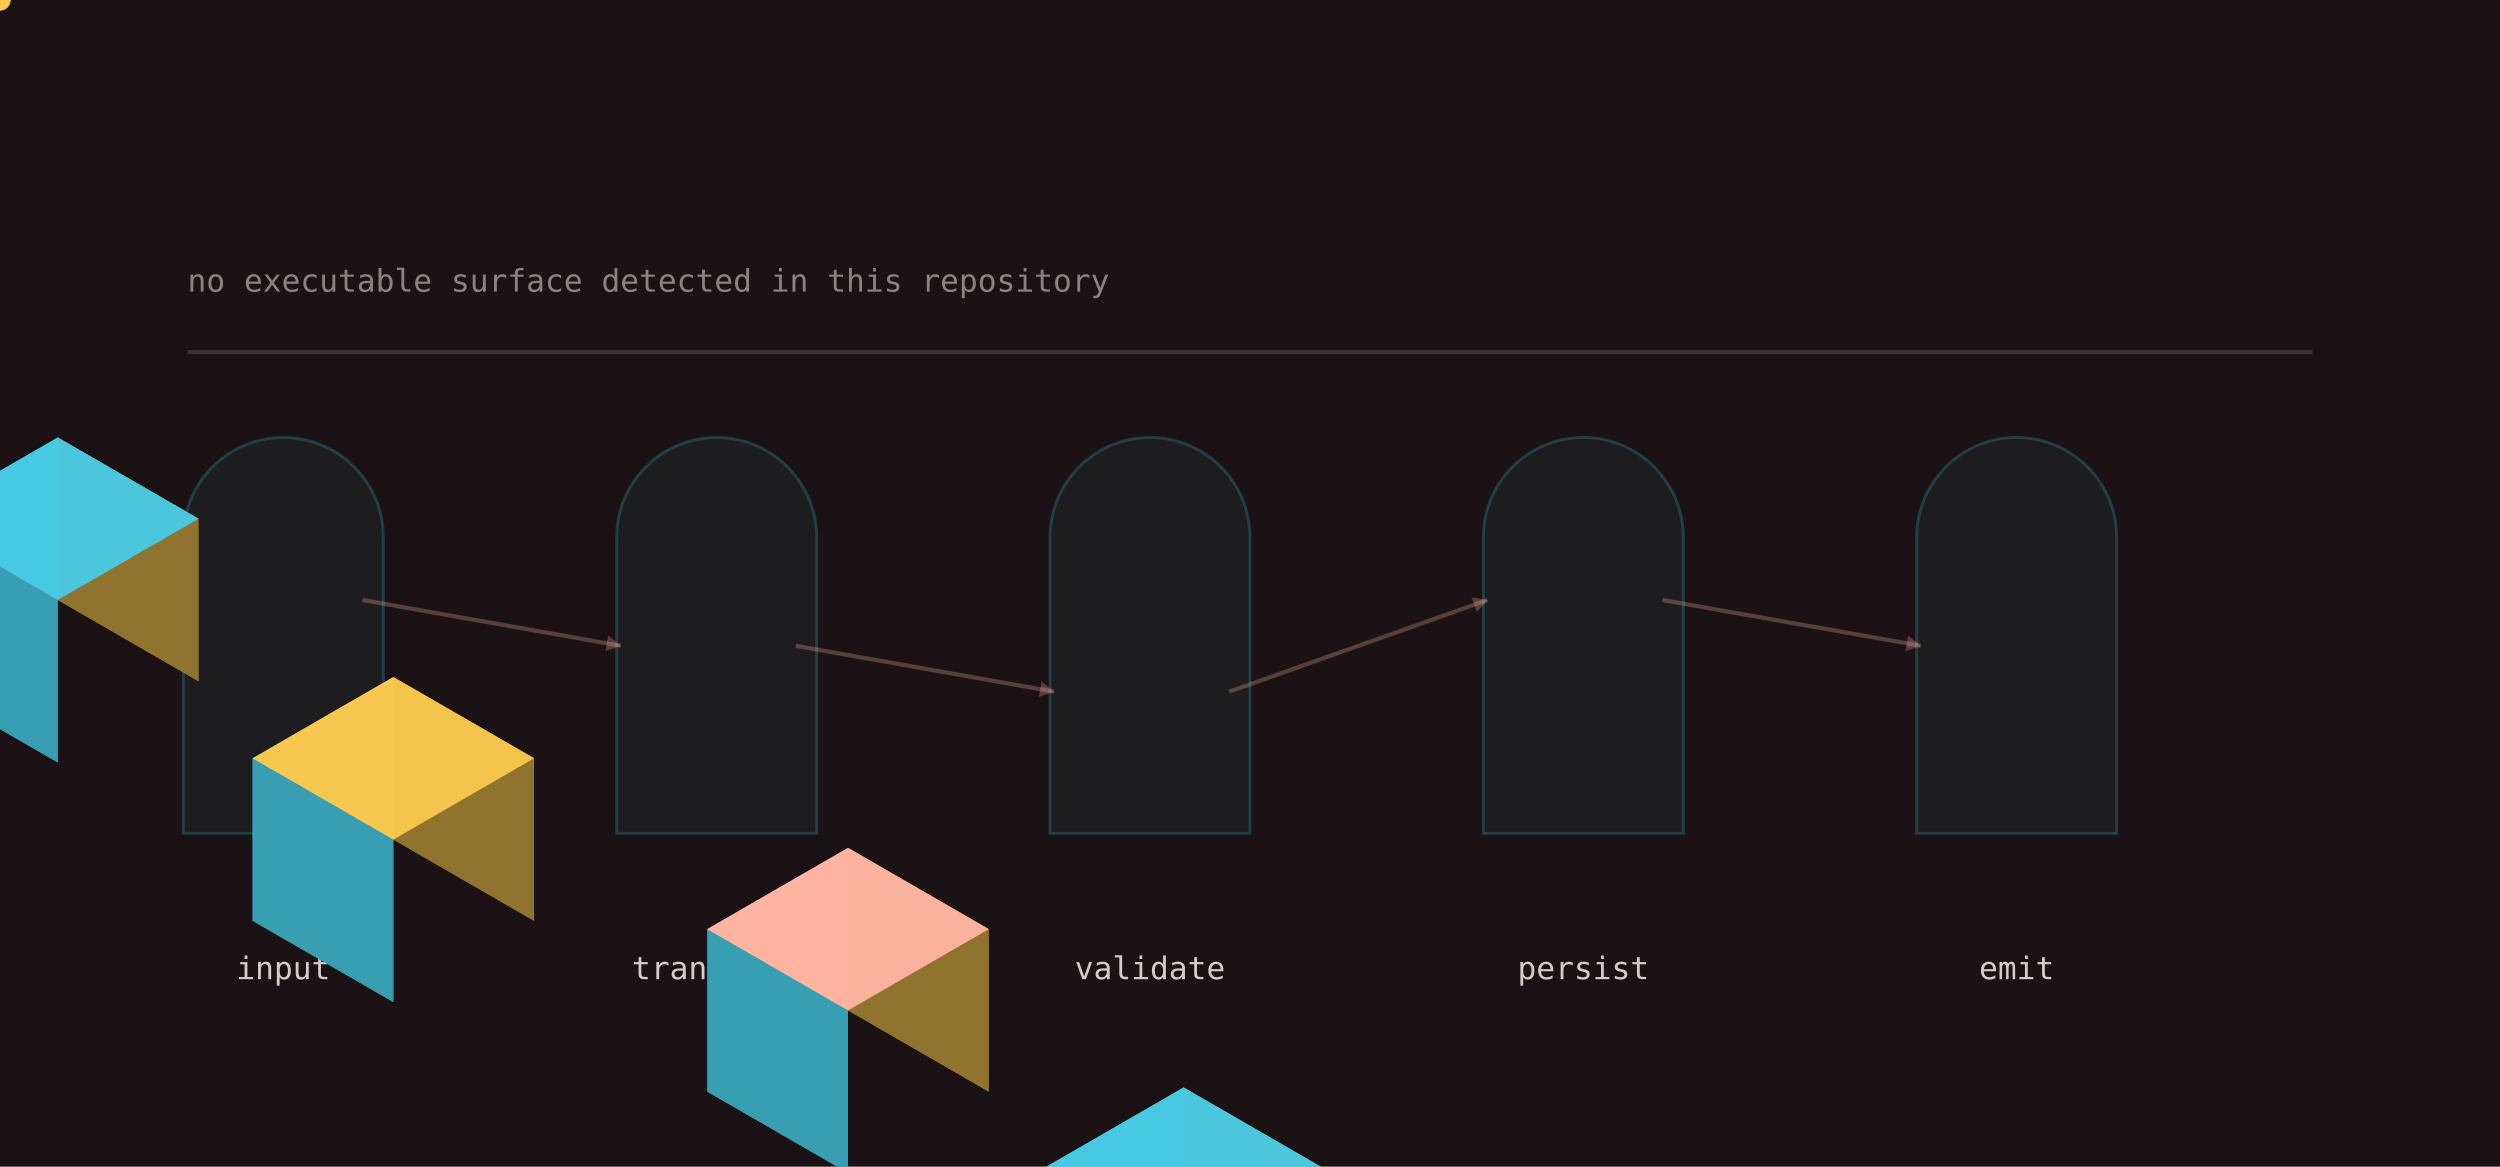
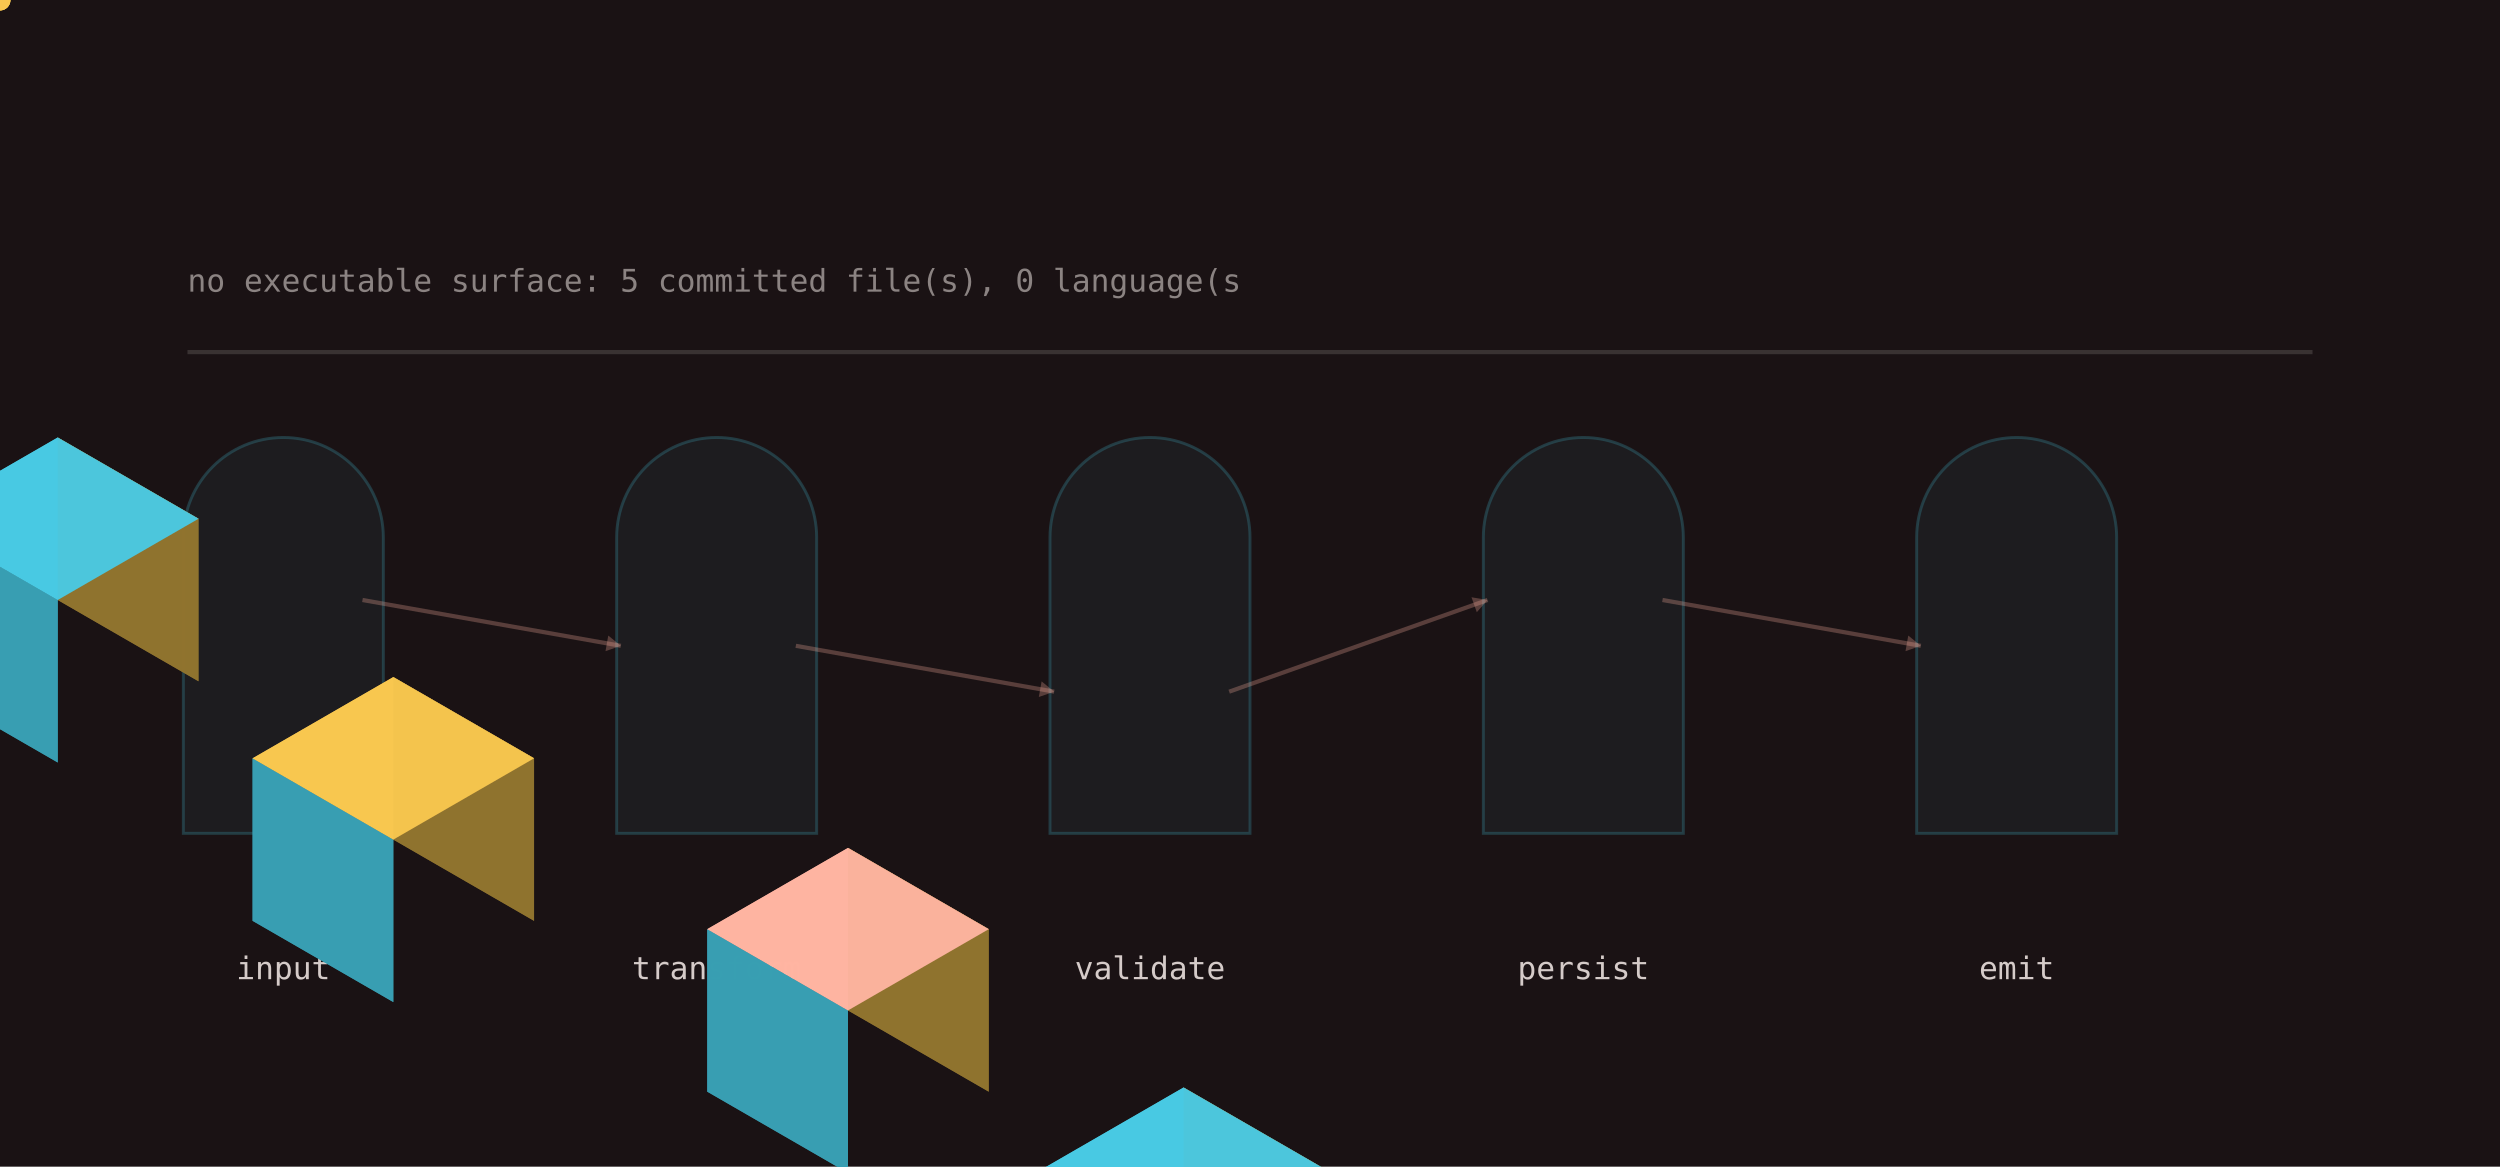
<svg xmlns="http://www.w3.org/2000/svg" viewBox="0 0 1200 560" width="1200" height="560" role="img" aria-label="FundMind data flow">
  <rect width="1200" height="560" fill="#1a1214" />
  <defs>
    <linearGradient id="gf" x1="0" y1="0" x2="1" y2="1">
      <stop offset="0%" stop-color="#ffb4a2" />
      <stop offset="100%" stop-color="#48cae4" />
    </linearGradient>
  </defs>
  <path d="M88.00,400.00 L88.00,258.00 A48.00,48.00 0 0 1 184.00,258.00 L184.00,400.00 Z" fill="rgba(72,202,228,0.100)" opacity="0.55" stroke="rgba(72,202,228,0.400)" stroke-width="1.4" />
  <polygon points="-133.37,173.00 -65.82,212.00 -65.82,134.00 -133.37,95.00" fill="#90732e" opacity="0.95" />
  <polygon points="-200.92,212.00 -133.37,251.00 -133.37,173.00 -200.92,134.00" fill="#389eb2" opacity="0.95" />
  <polygon points="-133.37,95.00 -65.82,134.00 -133.37,173.00 -200.92,134.00" fill="#ffb4a2" opacity="0.95" />
  <g>
    <polygon points="-133.37,173.00 -65.82,212.00 -65.82,134.00 -133.37,95.00" fill="#90732e" opacity="0.95" />
    <polygon points="-200.92,212.00 -133.37,251.00 -133.37,173.00 -200.92,134.00" fill="#389eb2" opacity="0.95" />
    <polygon points="-133.37,95.00 -65.82,134.00 -133.37,173.00 -200.92,134.00" fill="#ffb4a2" opacity="0.95" />
    <animate attributeName="opacity" values="0.25;1.0;0.25" dur="3.708s" begin="0.0s" repeatCount="indefinite" />
  </g>
  <text x="136" y="470" font-family="ui-monospace,Menlo,monospace" font-size="15" fill="rgba(253,244,240,0.820)" text-anchor="middle">input</text>
  <path d="M296.00,400.00 L296.00,258.00 A48.00,48.00 0 0 1 392.00,258.00 L392.00,400.00 Z" fill="rgba(72,202,228,0.100)" opacity="0.55" stroke="rgba(72,202,228,0.400)" stroke-width="1.4" />
  <polygon points="27.71,288.00 95.26,327.00 95.26,249.00 27.71,210.00" fill="#90732e" opacity="0.95" />
  <polygon points="-39.84,327.00 27.71,366.00 27.71,288.00 -39.84,249.00" fill="#389eb2" opacity="0.95" />
  <polygon points="27.71,210.00 95.26,249.00 27.71,288.00 -39.84,249.00" fill="#48cae4" opacity="0.95" />
  <g>
    <polygon points="27.71,288.00 95.26,327.00 95.26,249.00 27.71,210.00" fill="#90732e" opacity="0.95" />
    <polygon points="-39.84,327.00 27.71,366.00 27.71,288.00 -39.84,249.00" fill="#389eb2" opacity="0.95" />
    <polygon points="27.71,210.00 95.26,249.00 27.71,288.00 -39.84,249.00" fill="#48cae4" opacity="0.95" />
    <animate attributeName="opacity" values="0.25;1.0;0.25" dur="3.708s" begin="0.4s" repeatCount="indefinite" />
  </g>
  <text x="344" y="470" font-family="ui-monospace,Menlo,monospace" font-size="15" fill="rgba(253,244,240,0.820)" text-anchor="middle">transform</text>
  <line x1="174.00" y1="288.00" x2="298.00" y2="310.00" stroke="rgba(255,180,162,0.500)" stroke-width="2.00" opacity="0.55" />
  <polygon points="298.00,310.00 291.97,305.07 290.64,312.55" fill="rgba(255,180,162,0.500)" opacity="0.55" />
  <g opacity="0.9">
    <circle cx="0.00" cy="0.00" r="5.00" fill="#f9c74f" opacity="1.00" />
    <animateTransform attributeName="transform" type="translate" values="174.00,288.00 298.00,310.00" dur="2.967s" begin="0.0s" repeatCount="indefinite" />
    <animateTransform attributeName="transform" type="translate" values="298.00,310.00 174.00,288.00" dur="2.967s" begin="1.483s" repeatCount="indefinite" />
  </g>
  <path d="M504.00,400.00 L504.00,258.00 A48.00,48.00 0 0 1 600.00,258.00 L600.00,400.00 Z" fill="rgba(72,202,228,0.100)" opacity="0.55" stroke="rgba(72,202,228,0.400)" stroke-width="1.4" />
  <polygon points="188.79,403.00 256.34,442.00 256.34,364.00 188.79,325.00" fill="#90732e" opacity="0.95" />
  <polygon points="121.24,442.00 188.79,481.00 188.79,403.00 121.24,364.00" fill="#389eb2" opacity="0.95" />
  <polygon points="188.79,325.00 256.34,364.00 188.79,403.00 121.24,364.00" fill="#f9c74f" opacity="0.95" />
  <g>
    <polygon points="188.79,403.00 256.34,442.00 256.34,364.00 188.79,325.00" fill="#90732e" opacity="0.95" />
    <polygon points="121.24,442.00 188.79,481.00 188.79,403.00 121.24,364.00" fill="#389eb2" opacity="0.95" />
    <polygon points="188.79,325.00 256.34,364.00 188.79,403.00 121.24,364.00" fill="#f9c74f" opacity="0.95" />
    <animate attributeName="opacity" values="0.25;1.0;0.25" dur="3.708s" begin="0.8s" repeatCount="indefinite" />
  </g>
  <text x="552" y="470" font-family="ui-monospace,Menlo,monospace" font-size="15" fill="rgba(253,244,240,0.820)" text-anchor="middle">validate</text>
  <line x1="382.00" y1="310.00" x2="506.00" y2="332.00" stroke="rgba(255,180,162,0.500)" stroke-width="2.00" opacity="0.55" />
  <polygon points="506.00,332.00 499.97,327.07 498.64,334.55" fill="rgba(255,180,162,0.500)" opacity="0.55" />
  <g opacity="0.9">
    <circle cx="0.00" cy="0.00" r="5.00" fill="#f9c74f" opacity="1.00" />
    <animateTransform attributeName="transform" type="translate" values="382.00,310.00 506.00,332.00" dur="2.967s" begin="0.45s" repeatCount="indefinite" />
    <animateTransform attributeName="transform" type="translate" values="506.00,332.00 382.00,310.00" dur="2.967s" begin="1.933s" repeatCount="indefinite" />
  </g>
  <path d="M712.00,400.00 L712.00,258.00 A48.00,48.00 0 0 1 808.00,258.00 L808.00,400.00 Z" fill="rgba(72,202,228,0.100)" opacity="0.55" stroke="rgba(72,202,228,0.400)" stroke-width="1.4" />
  <polygon points="407.03,485.00 474.58,524.00 474.58,446.00 407.03,407.00" fill="#90732e" opacity="0.95" />
  <polygon points="339.48,524.00 407.03,563.00 407.03,485.00 339.48,446.00" fill="#389eb2" opacity="0.95" />
  <polygon points="407.03,407.00 474.58,446.00 407.03,485.00 339.48,446.00" fill="#ffb4a2" opacity="0.95" />
  <g>
    <polygon points="407.03,485.00 474.58,524.00 474.58,446.00 407.03,407.00" fill="#90732e" opacity="0.95" />
    <polygon points="339.48,524.00 407.03,563.00 407.03,485.00 339.48,446.00" fill="#389eb2" opacity="0.95" />
    <polygon points="407.03,407.00 474.58,446.00 407.03,485.00 339.48,446.00" fill="#ffb4a2" opacity="0.95" />
    <animate attributeName="opacity" values="0.25;1.0;0.25" dur="3.708s" begin="1.2s" repeatCount="indefinite" />
  </g>
  <text x="760" y="470" font-family="ui-monospace,Menlo,monospace" font-size="15" fill="rgba(253,244,240,0.820)" text-anchor="middle">persist</text>
  <line x1="590.00" y1="332.00" x2="714.00" y2="288.00" stroke="rgba(255,180,162,0.500)" stroke-width="2.00" opacity="0.55" />
  <polygon points="714.00,288.00 706.32,286.69 708.86,293.86" fill="rgba(255,180,162,0.500)" opacity="0.55" />
  <g opacity="0.9">
    <circle cx="0.00" cy="0.00" r="5.00" fill="#f9c74f" opacity="1.00" />
    <animateTransform attributeName="transform" type="translate" values="590.00,332.00 714.00,288.00" dur="2.967s" begin="0.9s" repeatCount="indefinite" />
    <animateTransform attributeName="transform" type="translate" values="714.00,288.00 590.00,332.00" dur="2.967s" begin="2.383s" repeatCount="indefinite" />
  </g>
  <path d="M920.00,400.00 L920.00,258.00 A48.00,48.00 0 0 1 1016.00,258.00 L1016.00,400.00 Z" fill="rgba(72,202,228,0.100)" opacity="0.55" stroke="rgba(72,202,228,0.400)" stroke-width="1.4" />
  <polygon points="568.11,600.00 635.66,639.00 635.66,561.00 568.11,522.00" fill="#90732e" opacity="0.95" />
  <polygon points="500.56,639.00 568.11,678.00 568.11,600.00 500.56,561.00" fill="#389eb2" opacity="0.95" />
  <polygon points="568.11,522.00 635.66,561.00 568.11,600.00 500.56,561.00" fill="#48cae4" opacity="0.95" />
  <g>
    <polygon points="568.11,600.00 635.66,639.00 635.66,561.00 568.11,522.00" fill="#90732e" opacity="0.95" />
    <polygon points="500.56,639.00 568.11,678.00 568.11,600.00 500.56,561.00" fill="#389eb2" opacity="0.95" />
    <polygon points="568.11,522.00 635.66,561.00 568.11,600.00 500.56,561.00" fill="#48cae4" opacity="0.95" />
    <animate attributeName="opacity" values="0.25;1.0;0.25" dur="3.708s" begin="1.6s" repeatCount="indefinite" />
  </g>
  <text x="968" y="470" font-family="ui-monospace,Menlo,monospace" font-size="15" fill="rgba(253,244,240,0.820)" text-anchor="middle">emit</text>
  <line x1="798.00" y1="288.00" x2="922.00" y2="310.00" stroke="rgba(255,180,162,0.500)" stroke-width="2.00" opacity="0.55" />
  <polygon points="922.00,310.00 915.97,305.07 914.64,312.55" fill="rgba(255,180,162,0.500)" opacity="0.55" />
  <g opacity="0.9">
    <circle cx="0.00" cy="0.00" r="5.00" fill="#f9c74f" opacity="1.00" />
    <animateTransform attributeName="transform" type="translate" values="798.00,288.00 922.00,310.00" dur="2.967s" begin="1.35s" repeatCount="indefinite" />
    <animateTransform attributeName="transform" type="translate" values="922.00,310.00 798.00,288.00" dur="2.967s" begin="2.833s" repeatCount="indefinite" />
  </g>
  <rect x="90.00" y="168.00" width="1020.00" height="2.00" rx="0.00" fill="rgba(253,244,240,0.140)" opacity="1.00" />
-   <text x="90" y="140" font-family="ui-monospace,Menlo,monospace" font-size="15" fill="rgba(253,244,240,0.500)">no executable surface detected in this repository</text>
+   <text x="90" y="140" font-family="ui-monospace,Menlo,monospace" font-size="15" fill="rgba(253,244,240,0.500)">no executable surface: 5 committed file(s), 0 language(s</text>
</svg>
